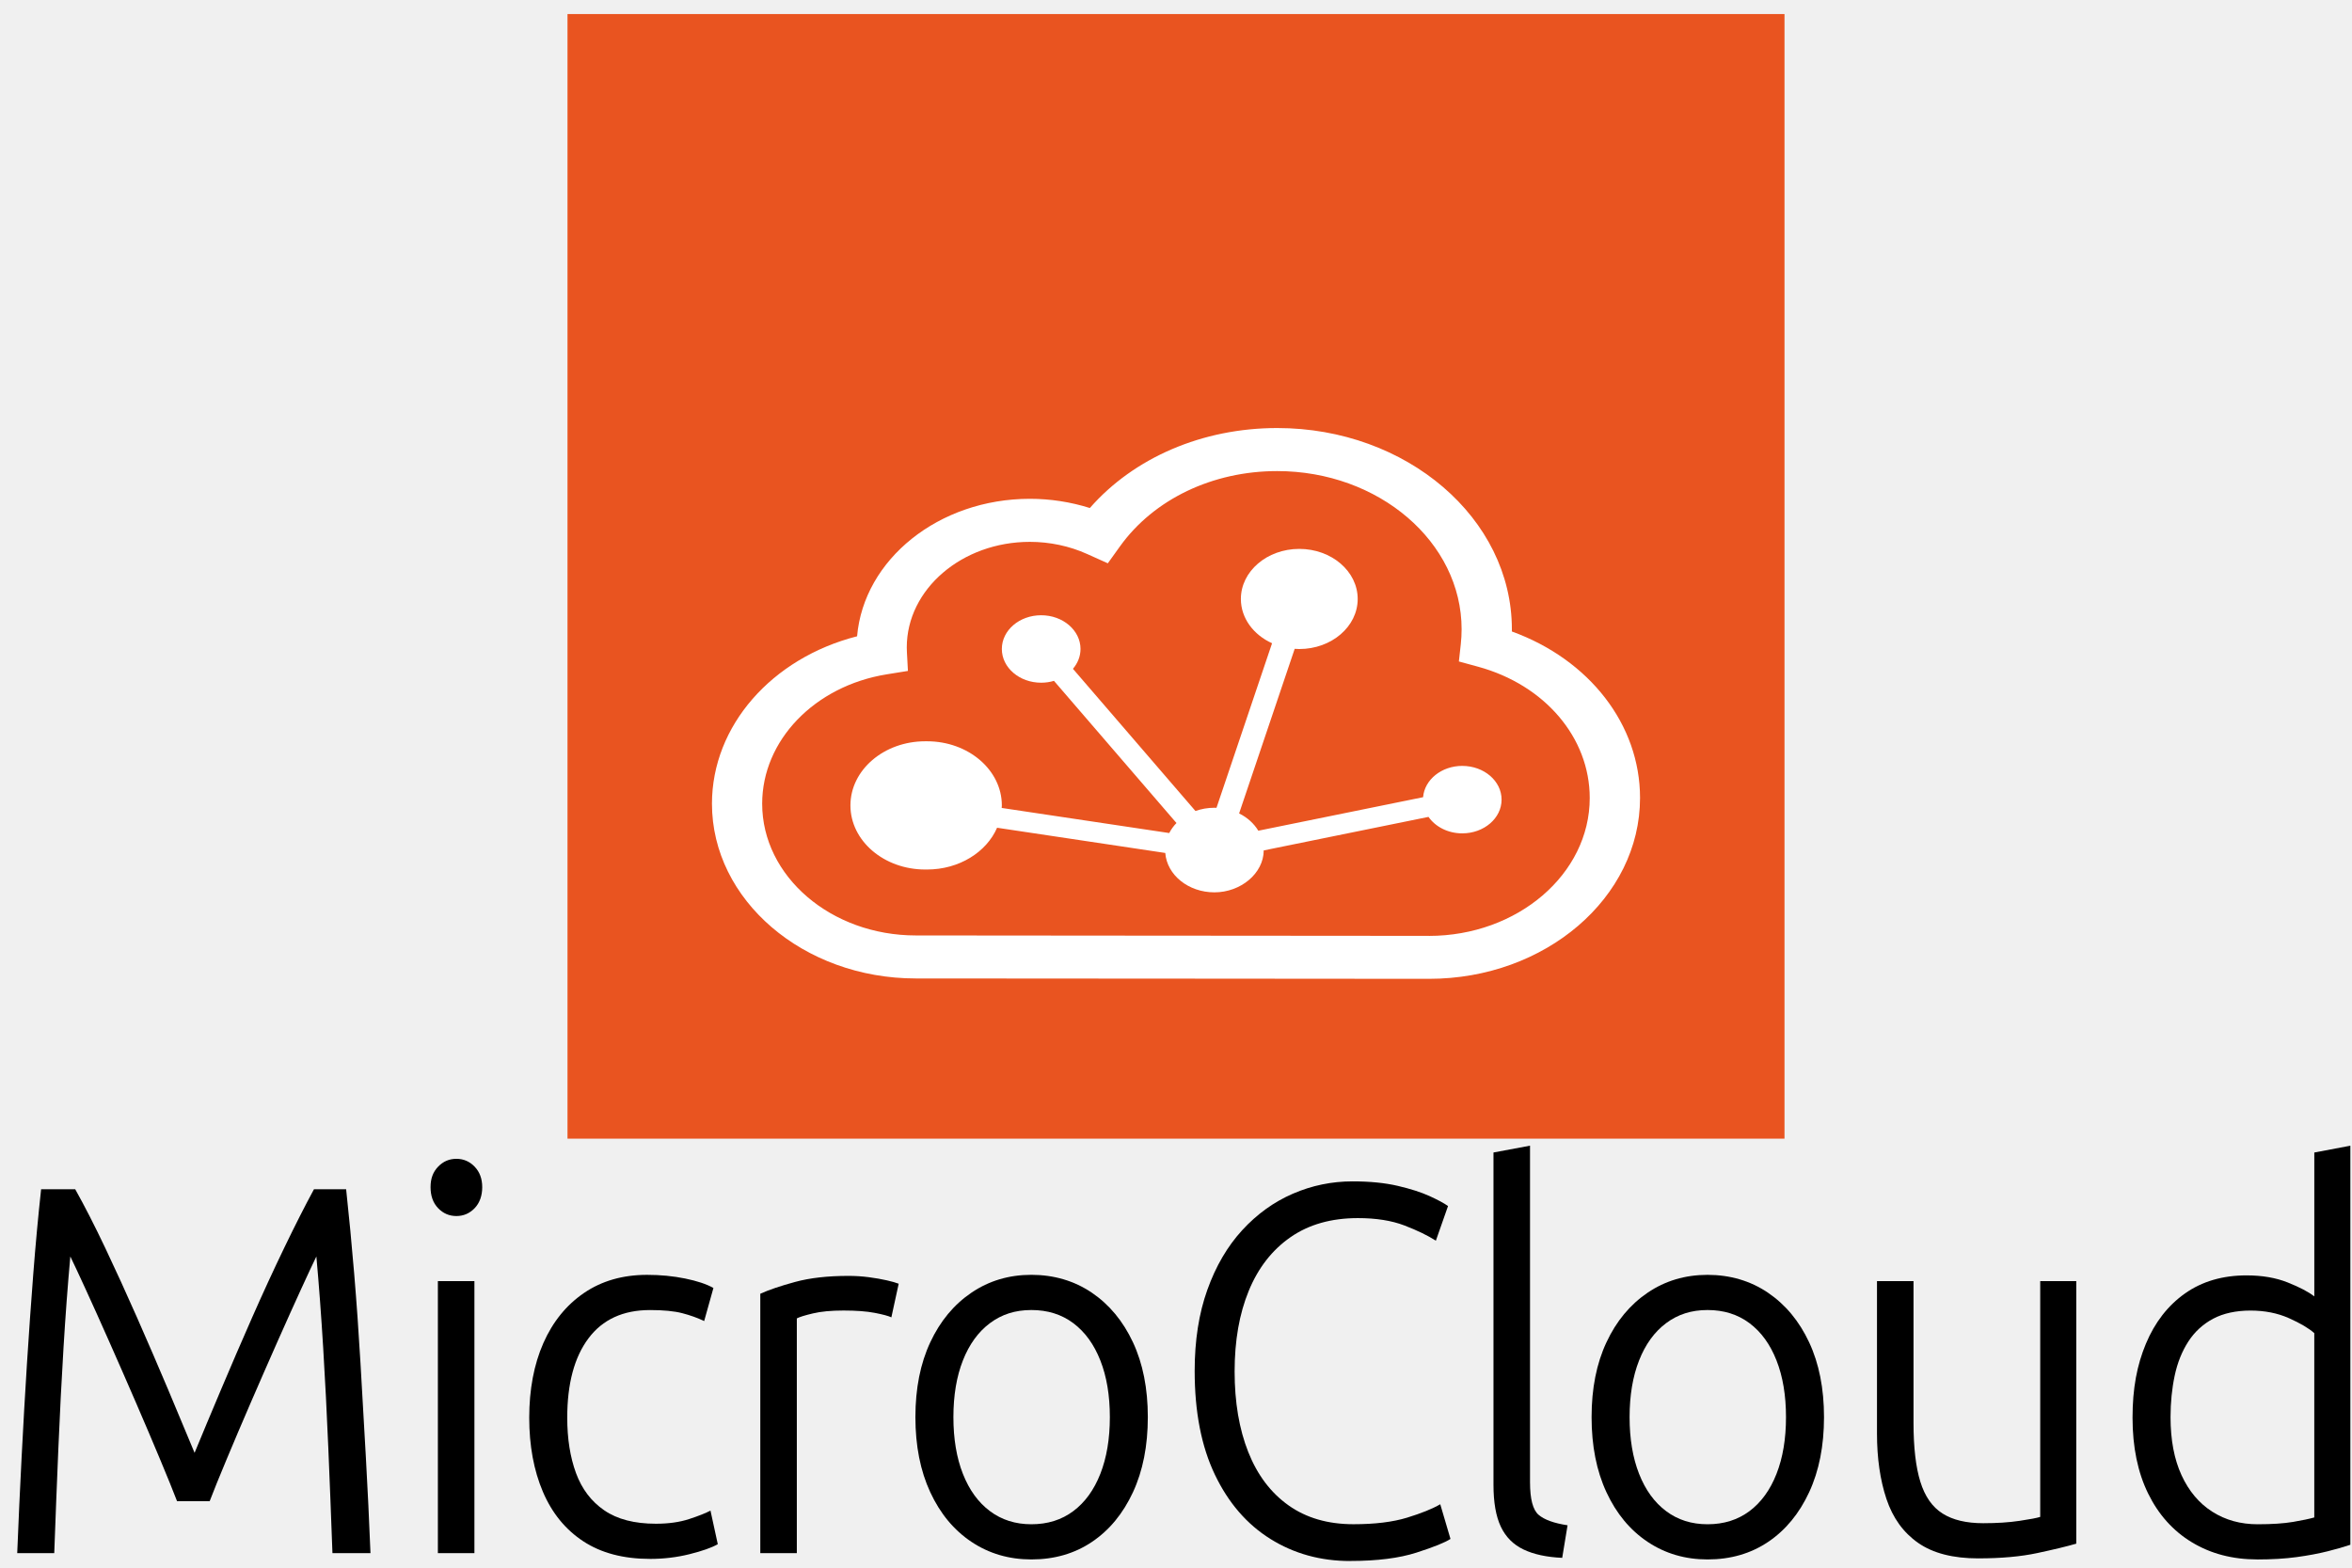
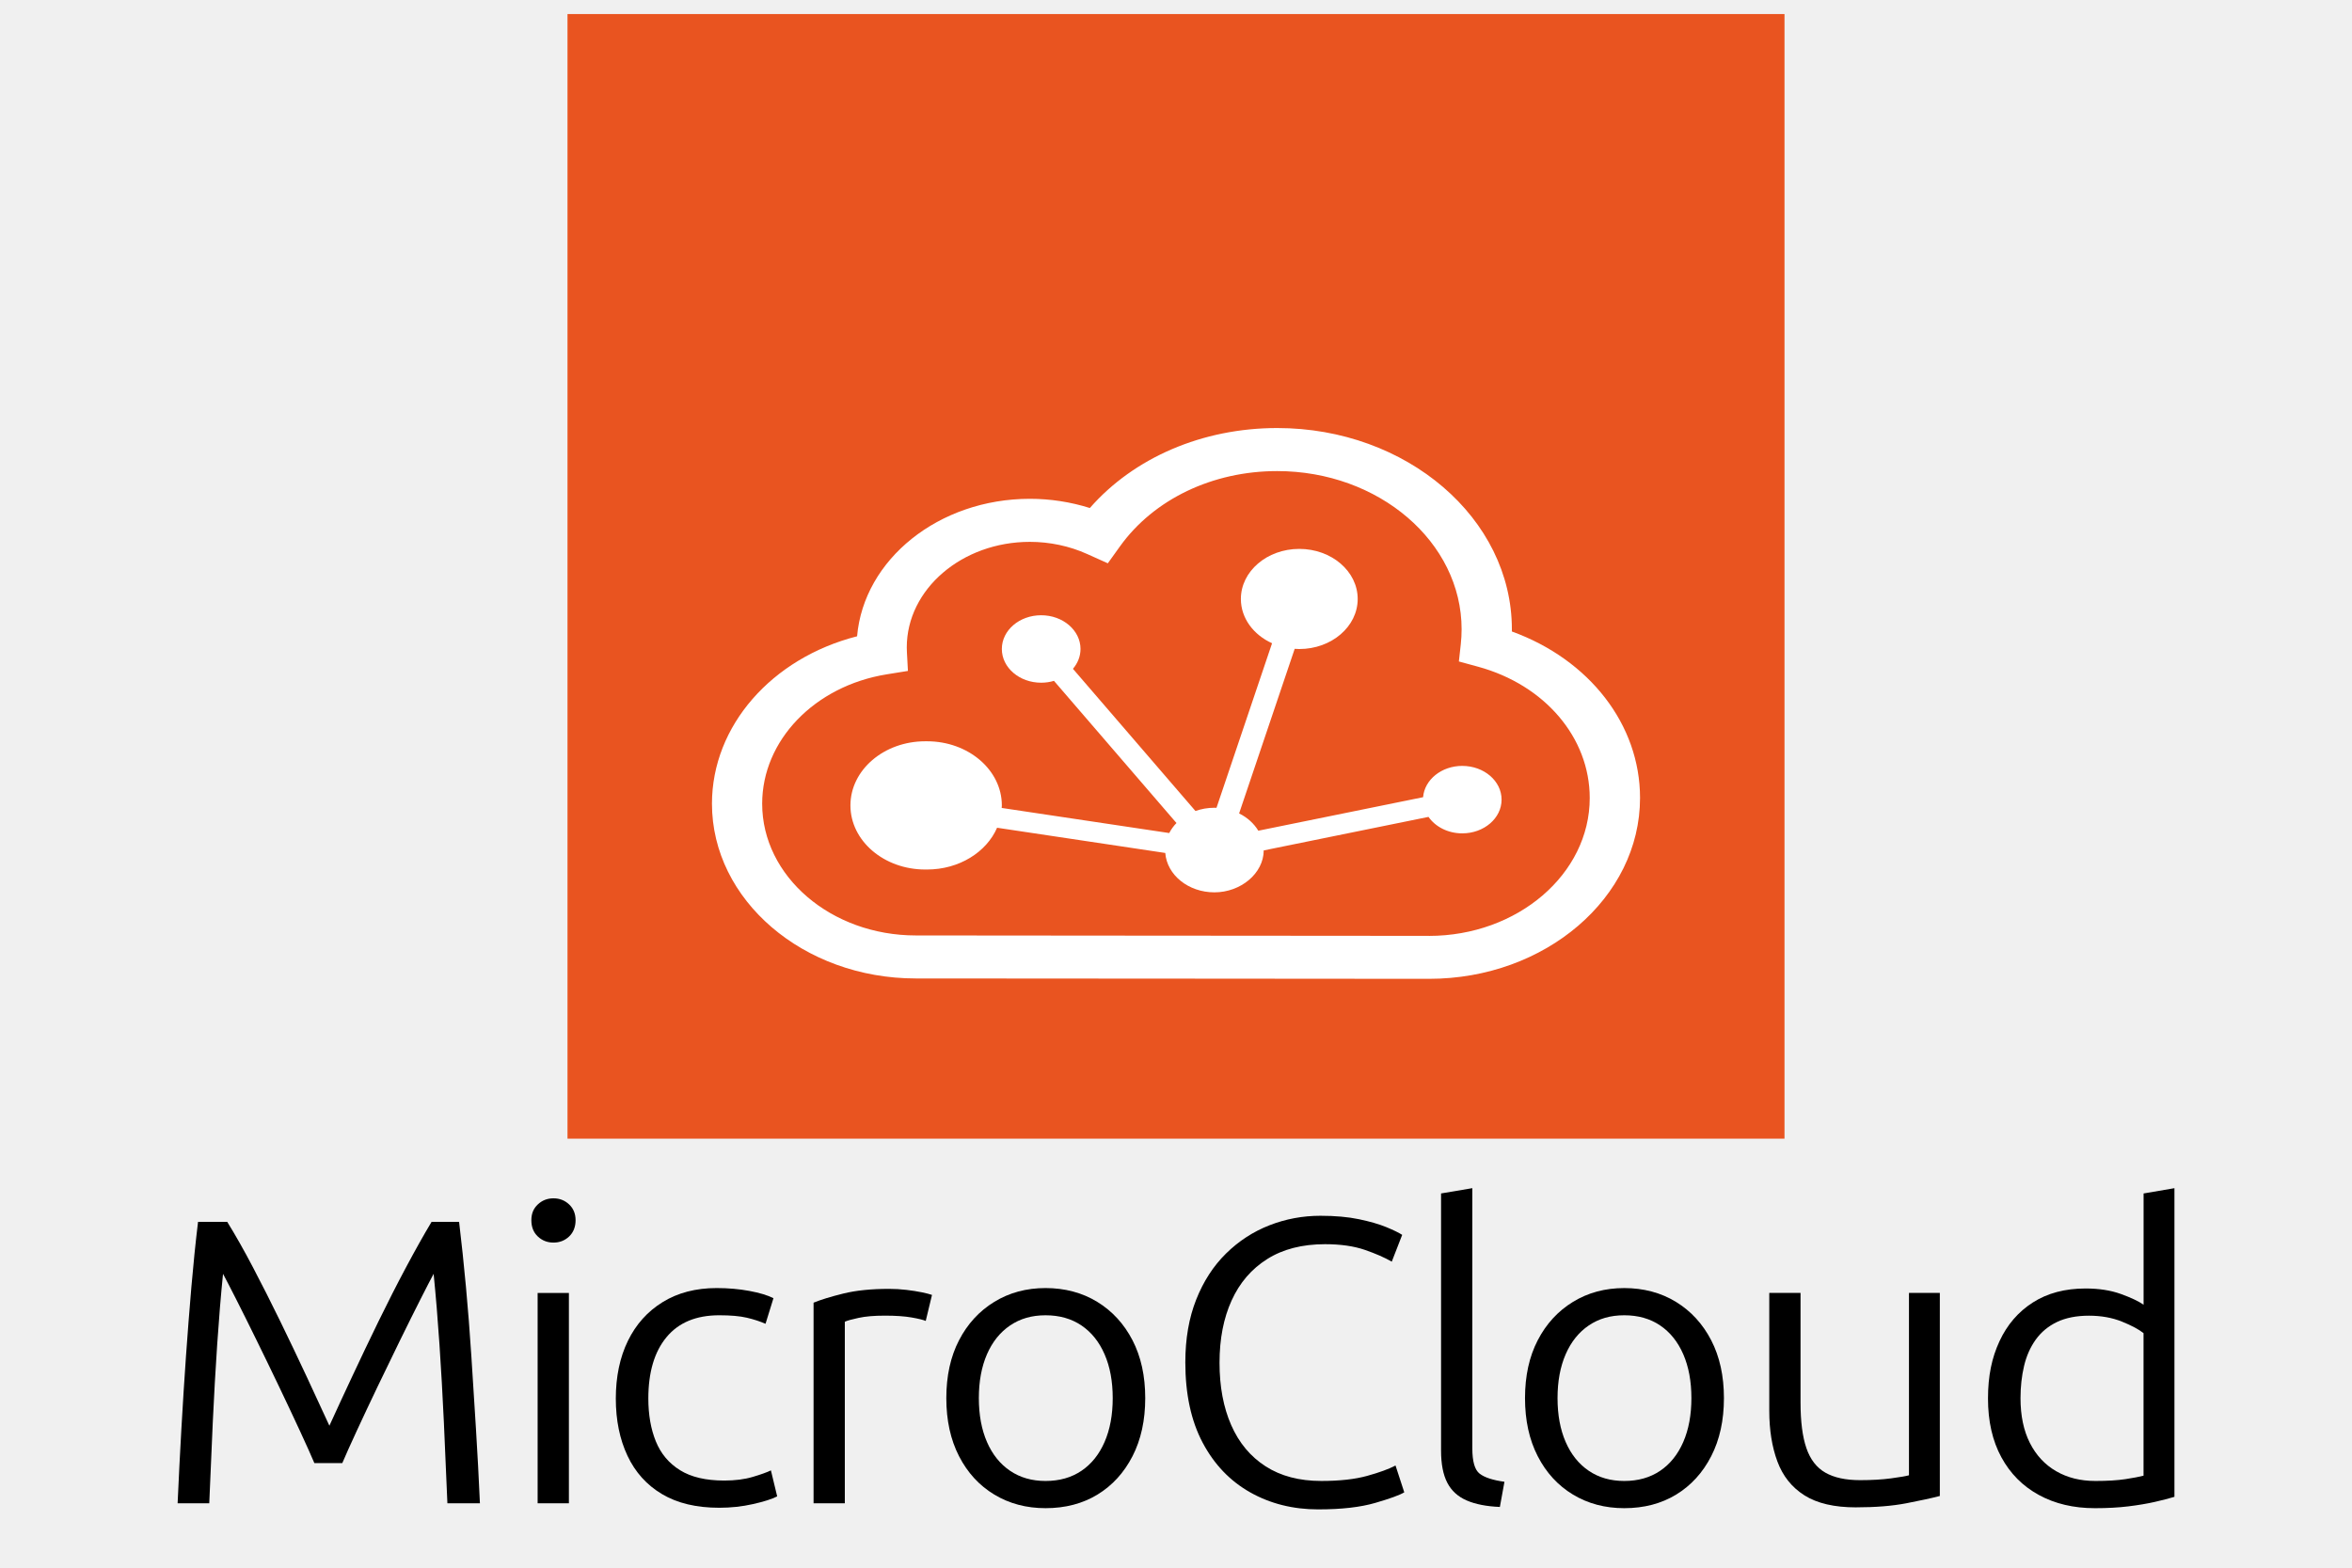
<svg xmlns="http://www.w3.org/2000/svg" id="Layer_1" viewBox="0 0 192 128" version="1.1" width="192" height="128">
  <defs id="defs78">
    <style id="style76">.cls-1{fill:none;}.cls-1,.cls-2,.cls-3,.cls-4{stroke-width:0px;}.cls-3{fill:#fff;}.cls-4{fill:#e95420;}</style>
  </defs>
-   <path class="cls-2" d="m 1.406,126.812 c 0.105,-2.629 0.225,-5.245 0.359,-7.845 0.133,-2.6 0.279,-5.152 0.437,-7.653 0.16,-2.501 0.332,-4.944 0.517,-7.332 0.185,-2.386 0.398,-4.679 0.637,-6.881 h 2.784 c 0.769,1.372 1.584,2.965 2.446,4.781 0.861,1.816 1.73,3.716 2.605,5.702 0.875,1.986 1.716,3.937 2.525,5.852 0.808,1.915 1.531,3.643 2.168,5.187 0.636,-1.544 1.359,-3.272 2.168,-5.187 0.809,-1.915 1.65,-3.866 2.525,-5.852 0.875,-1.986 1.75,-3.886 2.626,-5.702 0.875,-1.814 1.683,-3.409 2.427,-4.781 h 2.626 c 0.238,2.2 0.457,4.495 0.656,6.881 0.199,2.386 0.371,4.831 0.517,7.332 0.146,2.501 0.291,5.052 0.437,7.653 0.146,2.602 0.272,5.216 0.377,7.845 H 27.139 c -0.106,-2.916 -0.219,-5.78 -0.338,-8.596 -0.119,-2.815 -0.258,-5.537 -0.418,-8.167 -0.16,-2.629 -0.344,-5.116 -0.557,-7.46 -0.266,0.543 -0.683,1.436 -1.253,2.68 -0.57,1.244 -1.213,2.673 -1.929,4.288 -0.715,1.615 -1.439,3.265 -2.168,4.951 -0.73,1.687 -1.392,3.245 -1.988,4.673 -0.597,1.429 -1.054,2.558 -1.371,3.387 h -2.665 c -0.318,-0.829 -0.775,-1.957 -1.373,-3.387 -0.596,-1.429 -1.26,-2.987 -1.988,-4.673 -0.73,-1.686 -1.451,-3.336 -2.168,-4.951 -0.715,-1.615 -1.359,-3.044 -1.929,-4.288 -0.57,-1.244 -0.988,-2.136 -1.253,-2.68 -0.213,2.344 -0.398,4.831 -0.557,7.46 -0.16,2.629 -0.299,5.353 -0.418,8.167 -0.119,2.815 -0.232,5.68 -0.338,8.596 H 1.403 Z" id="path80" />
-   <path class="cls-2" d="m 37.256,99.288 c -0.584,0 -1.08,-0.214 -1.492,-0.643 -0.412,-0.429 -0.617,-1.001 -0.617,-1.714 0,-0.714 0.205,-1.244 0.617,-1.672 0.41,-0.429 0.908,-0.643 1.492,-0.643 0.584,0 1.08,0.214 1.492,0.643 0.41,0.429 0.617,0.985 0.617,1.672 0,0.687 -0.205,1.286 -0.617,1.714 -0.412,0.429 -0.908,0.643 -1.492,0.643 z m -1.511,27.524 v -22.209 h 2.983 v 22.209 z" id="path82" />
-   <path class="cls-2" d="m 53.067,127.282 c -2.175,0 -3.991,-0.478 -5.45,-1.436 -1.459,-0.957 -2.56,-2.308 -3.302,-4.052 -0.742,-1.743 -1.113,-3.758 -1.113,-6.044 0,-2.287 0.384,-4.344 1.154,-6.088 0.769,-1.743 1.876,-3.108 3.321,-4.094 1.445,-0.985 3.163,-1.478 5.151,-1.478 1.087,0 2.121,0.1 3.103,0.3 0.98,0.201 1.75,0.457 2.308,0.771 l -0.756,2.702 c -0.531,-0.256 -1.127,-0.471 -1.79,-0.643 -0.664,-0.172 -1.539,-0.256 -2.626,-0.256 -2.201,0 -3.878,0.771 -5.032,2.315 -1.154,1.544 -1.73,3.702 -1.73,6.473 0,1.714 0.238,3.223 0.715,4.522 0.478,1.301 1.246,2.315 2.308,3.044 1.06,0.729 2.466,1.093 4.216,1.093 1.035,0 1.943,-0.128 2.724,-0.386 0.781,-0.256 1.359,-0.486 1.73,-0.687 l 0.597,2.744 c -0.504,0.287 -1.273,0.557 -2.308,0.815 -1.035,0.258 -2.109,0.386 -3.222,0.386 z" id="path84" />
-   <path class="cls-2" d="m 62.065,126.812 v -21.179 c 0.689,-0.314 1.638,-0.636 2.845,-0.965 1.207,-0.329 2.658,-0.493 4.356,-0.493 0.557,0 1.107,0.035 1.65,0.106 0.543,0.071 1.035,0.157 1.472,0.256 0.437,0.101 0.762,0.192 0.974,0.278 l -0.597,2.744 c -0.238,-0.113 -0.69,-0.236 -1.353,-0.364 -0.664,-0.128 -1.511,-0.192 -2.546,-0.192 -1.035,0 -1.843,0.079 -2.507,0.236 -0.664,0.157 -1.101,0.294 -1.312,0.407 v 19.164 h -2.983 z" id="path86" />
-   <path class="cls-2" d="m 84.194,127.326 c -1.83,0 -3.46,-0.479 -4.893,-1.436 -1.433,-0.957 -2.552,-2.308 -3.361,-4.052 -0.809,-1.743 -1.213,-3.787 -1.213,-6.131 0,-2.344 0.404,-4.379 1.213,-6.109 0.808,-1.73 1.929,-3.08 3.361,-4.052 1.433,-0.972 3.062,-1.458 4.893,-1.458 1.83,0 3.501,0.486 4.932,1.458 1.433,0.972 2.552,2.322 3.361,4.052 0.808,1.73 1.213,3.766 1.213,6.109 0,2.342 -0.404,4.387 -1.213,6.131 -0.809,1.743 -1.923,3.095 -3.341,4.052 -1.418,0.957 -3.07,1.436 -4.952,1.436 z m 0,-2.872 c 1.326,0 2.466,-0.358 3.421,-1.072 0.955,-0.714 1.691,-1.73 2.208,-3.044 0.517,-1.315 0.777,-2.859 0.777,-4.63 0,-1.772 -0.258,-3.316 -0.777,-4.63 -0.517,-1.315 -1.253,-2.329 -2.208,-3.044 -0.955,-0.714 -2.095,-1.072 -3.421,-1.072 -1.326,0 -2.427,0.358 -3.382,1.072 -0.955,0.715 -1.691,1.73 -2.208,3.044 -0.517,1.315 -0.775,2.859 -0.775,4.63 0,1.772 0.258,3.316 0.775,4.63 0.517,1.315 1.253,2.33 2.208,3.044 0.955,0.715 2.081,1.072 3.382,1.072 z" id="path88" />
-   <path class="cls-2" d="m 110.212,127.455 c -2.413,0 -4.581,-0.601 -6.504,-1.801 -1.923,-1.2 -3.435,-2.951 -4.534,-5.251 -1.101,-2.3 -1.65,-5.123 -1.65,-8.468 0,-2.487 0.344,-4.695 1.035,-6.623 0.689,-1.929 1.638,-3.55 2.845,-4.867 1.207,-1.315 2.585,-2.308 4.136,-2.98 1.552,-0.672 3.175,-1.007 4.872,-1.007 1.406,0 2.632,0.121 3.679,0.364 1.047,0.243 1.915,0.521 2.605,0.835 0.689,0.316 1.193,0.586 1.511,0.815 l -0.994,2.83 c -0.664,-0.429 -1.519,-0.842 -2.566,-1.244 -1.047,-0.4 -2.314,-0.601 -3.798,-0.601 -2.175,0 -4.011,0.521 -5.509,1.564 -1.498,1.043 -2.632,2.501 -3.401,4.372 -0.77,1.873 -1.154,4.067 -1.154,6.581 0,2.514 0.371,4.71 1.113,6.581 0.742,1.873 1.836,3.323 3.282,4.352 1.445,1.029 3.216,1.544 5.311,1.544 1.75,0 3.208,-0.179 4.376,-0.537 1.166,-0.358 2.068,-0.722 2.705,-1.093 l 0.834,2.83 c -0.424,0.285 -1.346,0.658 -2.765,1.115 -1.418,0.457 -3.228,0.685 -5.43,0.685 z" id="path90" />
-   <path class="cls-2" d="m 127.526,127.196 c -1.273,-0.057 -2.327,-0.285 -3.163,-0.685 -0.834,-0.4 -1.451,-1.021 -1.849,-1.865 -0.398,-0.842 -0.597,-1.979 -0.597,-3.409 V 94.1 l 2.983,-0.557 v 27.48 c 0,1.372 0.232,2.258 0.697,2.658 0.463,0.4 1.252,0.687 2.367,0.857 l -0.437,2.658 z" id="path92" />
-   <g id="g1313" transform="matrix(0.156564,0,0,0.1687457,-47.72057,67.71521)">
-     <path class="cls-2" d="m 1195.12,353.26 c -11.69,0 -22.1,-2.84 -31.25,-8.51 -9.15,-5.67 -16.3,-13.68 -21.47,-24.01 -5.17,-10.33 -7.75,-22.44 -7.75,-36.33 0,-13.89 2.58,-25.95 7.75,-36.2 5.16,-10.25 12.32,-18.25 21.47,-24.01 9.15,-5.76 19.56,-8.64 31.25,-8.64 11.69,0 22.36,2.88 31.5,8.64 9.15,5.76 16.3,13.76 21.47,24.01 5.16,10.25 7.75,22.32 7.75,36.2 0,13.88 -2.58,26 -7.75,36.33 -5.17,10.33 -12.28,18.34 -21.34,24.01 -9.06,5.67 -19.61,8.51 -31.63,8.51 z m 0,-17.02 c 8.47,0 15.75,-2.12 21.85,-6.35 6.1,-4.23 10.8,-10.25 14.1,-18.04 3.3,-7.79 4.95,-16.94 4.95,-27.44 0,-10.5 -1.65,-19.65 -4.95,-27.44 -3.3,-7.79 -8,-13.8 -14.1,-18.04 -6.1,-4.23 -13.38,-6.35 -21.85,-6.35 -8.47,0 -15.5,2.12 -21.6,6.35 -6.1,4.24 -10.8,10.25 -14.1,18.04 -3.3,7.79 -4.95,16.94 -4.95,27.44 0,10.5 1.65,19.65 4.95,27.44 3.3,7.79 8,13.81 14.1,18.04 6.1,4.24 13.29,6.35 21.6,6.35 z" id="path94" />
+   <g id="g186" transform="translate(9.310345,2.51366)">
+     <path class="cls-2" d="m 5.189,120.229 c 0.09,-2.033 0.193,-4.056 0.307,-6.067 0.114,-2.011 0.239,-3.984 0.374,-5.919 0.137,-1.934 0.284,-3.824 0.442,-5.671 0.158,-1.845 0.34,-3.619 0.545,-5.322 h 2.382 c 0.658,1.061 1.356,2.293 2.093,3.697 0.737,1.404 1.481,2.874 2.23,4.41 0.749,1.536 1.469,3.045 2.161,4.526 0.691,1.481 1.31,2.818 1.856,4.012 0.544,-1.194 1.163,-2.531 1.856,-4.012 0.693,-1.481 1.412,-2.99 2.161,-4.526 0.749,-1.536 1.498,-3.006 2.247,-4.41 0.749,-1.403 1.44,-2.636 2.077,-3.697 h 2.247 c 0.204,1.702 0.391,3.477 0.561,5.322 0.17,1.845 0.318,3.737 0.442,5.671 0.125,1.934 0.249,3.907 0.374,5.919 0.125,2.012 0.233,4.034 0.323,6.067 H 27.212 c -0.091,-2.255 -0.188,-4.47 -0.289,-6.648 -0.102,-2.177 -0.221,-4.282 -0.358,-6.317 -0.137,-2.033 -0.295,-3.957 -0.477,-5.77 -0.228,0.42 -0.584,1.111 -1.072,2.073 -0.488,0.962 -1.038,2.067 -1.651,3.316 -0.612,1.249 -1.231,2.525 -1.856,3.829 -0.624,1.305 -1.191,2.51 -1.702,3.614 -0.511,1.105 -0.902,1.979 -1.174,2.619 h -2.281 c -0.272,-0.641 -0.663,-1.514 -1.175,-2.619 -0.511,-1.105 -1.079,-2.31 -1.702,-3.614 -0.624,-1.304 -1.242,-2.58 -1.856,-3.829 -0.612,-1.249 -1.163,-2.354 -1.651,-3.316 -0.488,-0.962 -0.845,-1.652 -1.072,-2.073 -0.182,1.813 -0.34,3.737 -0.477,5.77 -0.137,2.033 -0.256,4.14 -0.358,6.317 -0.102,2.177 -0.198,4.393 -0.289,6.648 H 5.186 Z" id="path80" />
+     <path class="cls-2" d="m 35.871,98.942 c -0.5,0 -0.925,-0.166 -1.277,-0.497 -0.352,-0.331 -0.528,-0.774 -0.528,-1.326 0,-0.552 0.176,-0.962 0.528,-1.293 0.351,-0.331 0.777,-0.497 1.277,-0.497 0.5,0 0.925,0.166 1.277,0.497 0.351,0.331 0.528,0.762 0.528,1.293 0,0.531 -0.176,0.994 -0.528,1.326 -0.352,0.332 -0.777,0.497 -1.277,0.497 z m -1.293,21.288 v -17.176 h 2.553 v 17.176 z" id="path82" />
+     <path class="cls-2" d="m 49.403,120.593 c -1.861,0 -3.415,-0.369 -4.664,-1.111 -1.249,-0.74 -2.191,-1.785 -2.826,-3.134 -0.635,-1.348 -0.953,-2.906 -0.953,-4.675 0,-1.768 0.328,-3.359 0.988,-4.709 0.658,-1.348 1.605,-2.404 2.842,-3.166 1.237,-0.762 2.707,-1.143 4.408,-1.143 0.93,0 1.816,0.077 2.656,0.232 0.839,0.155 1.498,0.354 1.975,0.596 l -0.647,2.089 c -0.454,-0.198 -0.965,-0.364 -1.532,-0.497 -0.568,-0.133 -1.317,-0.198 -2.247,-0.198 -1.884,0 -3.319,0.596 -4.307,1.791 -0.988,1.194 -1.481,2.863 -1.481,5.006 0,1.326 0.204,2.493 0.612,3.498 0.409,1.006 1.067,1.791 1.975,2.354 0.907,0.564 2.11,0.846 3.608,0.846 0.886,0 1.663,-0.099 2.331,-0.299 0.669,-0.198 1.163,-0.376 1.481,-0.531 l 0.511,2.122 c -0.431,0.222 -1.089,0.431 -1.975,0.63 -0.886,0.2 -1.805,0.299 -2.758,0.299 z" id="path84" />
+     <path class="cls-2" d="m 57.103,120.229 v -16.38 c 0.59,-0.243 1.402,-0.492 2.435,-0.747 1.033,-0.255 2.275,-0.381 3.728,-0.381 0.477,0 0.947,0.027 1.412,0.082 0.465,0.055 0.886,0.121 1.26,0.198 0.374,0.078 0.653,0.149 0.833,0.215 l -0.511,2.122 c -0.204,-0.087 -0.591,-0.183 -1.158,-0.282 -0.568,-0.099 -1.293,-0.149 -2.179,-0.149 -0.886,0 -1.577,0.061 -2.145,0.183 -0.568,0.121 -0.942,0.227 -1.123,0.315 V 120.228 H 57.103 Z" id="path86" />
+     <path class="cls-2" d="m 76.042,120.627 c -1.566,0 -2.961,-0.371 -4.187,-1.111 -1.226,-0.74 -2.184,-1.785 -2.877,-3.134 -0.693,-1.348 -1.038,-2.929 -1.038,-4.741 0,-1.813 0.346,-3.387 1.038,-4.724 0.691,-1.338 1.651,-2.382 2.877,-3.134 1.226,-0.752 2.621,-1.128 4.187,-1.128 1.566,0 2.996,0.376 4.221,1.128 1.226,0.752 2.184,1.796 2.877,3.134 0.691,1.338 1.038,2.913 1.038,4.724 0,1.811 -0.346,3.393 -1.038,4.741 -0.693,1.348 -1.645,2.394 -2.859,3.134 -1.214,0.74 -2.628,1.111 -4.238,1.111 z m 0,-2.221 c 1.135,0 2.11,-0.277 2.928,-0.829 0.817,-0.552 1.447,-1.338 1.889,-2.354 0.442,-1.017 0.665,-2.211 0.665,-3.581 0,-1.37 -0.221,-2.565 -0.665,-3.581 -0.442,-1.017 -1.072,-1.801 -1.889,-2.354 -0.817,-0.552 -1.793,-0.829 -2.928,-0.829 -1.135,0 -2.077,0.277 -2.894,0.829 -0.817,0.553 -1.447,1.338 -1.889,2.354 -0.442,1.017 -0.663,2.211 -0.663,3.581 0,1.37 0.221,2.565 0.663,3.581 0.442,1.017 1.072,1.802 1.889,2.354 0.817,0.553 1.781,0.829 2.894,0.829 z" id="path88" />
+     <path class="cls-2" d="m 98.309,120.727 c -2.065,0 -3.921,-0.465 -5.566,-1.393 -1.645,-0.928 -2.94,-2.283 -3.88,-4.061 -0.942,-1.779 -1.412,-3.962 -1.412,-6.549 0,-1.924 0.295,-3.631 0.886,-5.123 0.59,-1.492 1.402,-2.746 2.435,-3.764 1.033,-1.017 2.212,-1.785 3.54,-2.305 1.328,-0.519 2.717,-0.779 4.17,-0.779 1.203,0 2.252,0.094 3.149,0.282 0.896,0.188 1.639,0.403 2.23,0.646 0.59,0.244 1.021,0.453 1.293,0.63 l -0.851,2.189 c -0.568,-0.332 -1.3,-0.651 -2.196,-0.962 -0.896,-0.309 -1.98,-0.465 -3.251,-0.465 -1.861,0 -3.433,0.403 -4.715,1.21 -1.282,0.807 -2.252,1.934 -2.91,3.382 -0.659,1.449 -0.988,3.145 -0.988,5.09 0,1.945 0.318,3.643 0.953,5.09 0.635,1.449 1.572,2.57 2.809,3.366 1.237,0.796 2.752,1.194 4.545,1.194 1.498,0 2.746,-0.138 3.745,-0.415 0.998,-0.277 1.77,-0.559 2.315,-0.846 l 0.714,2.189 c -0.363,0.221 -1.152,0.509 -2.366,0.863 -1.214,0.354 -2.763,0.53 -4.647,0.53 z" id="path90" />
+     <path class="cls-2" d="m 113.127,120.527 c -1.089,-0.044 -1.991,-0.221 -2.707,-0.53 -0.714,-0.309 -1.242,-0.79 -1.582,-1.442 -0.34,-0.651 -0.511,-1.531 -0.511,-2.636 V 94.93 l 2.553,-0.431 v 21.254 c 0,1.061 0.198,1.746 0.596,2.056 0.397,0.309 1.072,0.531 2.026,0.663 l -0.374,2.056 z" id="path92" />
+     <g id="g1313" transform="matrix(0.1339936,0,0,0.1305105,-36.85582,74.52323)">
+       <path class="cls-2" d="m 1195.12,353.26 c -11.69,0 -22.1,-2.84 -31.25,-8.51 -9.15,-5.67 -16.3,-13.68 -21.47,-24.01 -5.17,-10.33 -7.75,-22.44 -7.75,-36.33 0,-13.89 2.58,-25.95 7.75,-36.2 5.16,-10.25 12.32,-18.25 21.47,-24.01 9.15,-5.76 19.56,-8.64 31.25,-8.64 11.69,0 22.36,2.88 31.5,8.64 9.15,5.76 16.3,13.76 21.47,24.01 5.16,10.25 7.75,22.32 7.75,36.2 0,13.88 -2.58,26 -7.75,36.33 -5.17,10.33 -12.28,18.34 -21.34,24.01 -9.06,5.67 -19.61,8.51 -31.63,8.51 z m 0,-17.02 c 8.47,0 15.75,-2.12 21.85,-6.35 6.1,-4.23 10.8,-10.25 14.1,-18.04 3.3,-7.79 4.95,-16.94 4.95,-27.44 0,-10.5 -1.65,-19.65 -4.95,-27.44 -3.3,-7.79 -8,-13.8 -14.1,-18.04 -6.1,-4.23 -13.38,-6.35 -21.85,-6.35 -8.47,0 -15.5,2.12 -21.6,6.35 -6.1,4.24 -10.8,10.25 -14.1,18.04 -3.3,7.79 -4.95,16.94 -4.95,27.44 0,10.5 1.65,19.65 4.95,27.44 3.3,7.79 8,13.81 14.1,18.04 6.1,4.24 13.29,6.35 21.6,6.35 z" id="path94" />
+     </g>
+     <g id="g1316" transform="matrix(0.1339936,0,0,0.1305105,-36.85582,74.52323)">
+       <path class="cls-2" d="m 1336.3,352.75 c -13.21,0 -23.67,-2.5 -31.38,-7.5 -7.71,-4.99 -13.21,-12.07 -16.51,-21.21 -3.3,-9.15 -4.95,-19.73 -4.95,-31.76 V 218.6 h 19.05 v 68.6 c 0,11.86 1.18,21.34 3.56,28.46 2.37,7.11 6.22,12.24 11.56,15.37 5.34,3.14 12.41,4.7 21.21,4.7 7.11,0 13.42,-0.38 18.93,-1.14 5.5,-0.76 9.1,-1.4 10.8,-1.91 V 218.6 h 18.8 v 127.03 c -5.08,1.36 -11.9,2.88 -20.45,4.57 -8.56,1.69 -18.76,2.54 -30.62,2.54 z" id="path96" />
+     </g>
+     <path class="cls-2" d="m 161.689,120.627 c -1.725,0 -3.245,-0.359 -4.561,-1.078 -1.317,-0.718 -2.338,-1.746 -3.064,-3.084 -0.726,-1.338 -1.089,-2.935 -1.089,-4.791 0,-1.856 0.312,-3.327 0.937,-4.675 0.624,-1.348 1.532,-2.404 2.724,-3.166 1.191,-0.762 2.626,-1.143 4.307,-1.143 1.089,0 2.047,0.149 2.877,0.448 0.828,0.299 1.447,0.591 1.856,0.878 v -9.085 l 2.519,-0.431 v 25.2 c -0.431,0.133 -0.965,0.271 -1.6,0.415 -0.635,0.144 -1.356,0.265 -2.161,0.364 -0.805,0.099 -1.719,0.149 -2.74,0.149 z m 0.034,-2.221 c 0.998,0 1.821,-0.05 2.468,-0.149 0.647,-0.099 1.14,-0.193 1.481,-0.282 v -11.639 c -0.386,-0.309 -0.975,-0.624 -1.77,-0.945 -0.795,-0.32 -1.691,-0.48 -2.689,-0.48 -0.998,0 -1.889,0.171 -2.605,0.514 -0.714,0.343 -1.293,0.824 -1.737,1.442 -0.442,0.619 -0.761,1.338 -0.953,2.155 -0.193,0.818 -0.289,1.691 -0.289,2.619 0,1.437 0.256,2.658 0.766,3.663 0.511,1.006 1.226,1.774 2.145,2.305 0.919,0.531 1.98,0.796 3.182,0.796 z" id="path98" />
  </g>
-   <g id="g1316" transform="matrix(0.156564,0,0,0.1687457,-47.72057,67.71521)">
-     <path class="cls-2" d="m 1336.3,352.75 c -13.21,0 -23.67,-2.5 -31.38,-7.5 -7.71,-4.99 -13.21,-12.07 -16.51,-21.21 -3.3,-9.15 -4.95,-19.73 -4.95,-31.76 V 218.6 h 19.05 v 68.6 c 0,11.86 1.18,21.34 3.56,28.46 2.37,7.11 6.22,12.24 11.56,15.37 5.34,3.14 12.41,4.7 21.21,4.7 7.11,0 13.42,-0.38 18.93,-1.14 5.5,-0.76 9.1,-1.4 10.8,-1.91 V 218.6 h 18.8 v 127.03 c -5.08,1.36 -11.9,2.88 -20.45,4.57 -8.56,1.69 -18.76,2.54 -30.62,2.54 z" id="path96" />
-   </g>
-   <path class="cls-2" d="m 184.268,127.326 c -2.015,0 -3.792,-0.464 -5.329,-1.394 -1.539,-0.928 -2.732,-2.258 -3.581,-3.987 -0.849,-1.73 -1.273,-3.795 -1.273,-6.195 0,-2.4 0.365,-4.301 1.094,-6.044 0.73,-1.743 1.79,-3.108 3.183,-4.094 1.392,-0.985 3.069,-1.478 5.032,-1.478 1.273,0 2.392,0.192 3.361,0.579 0.968,0.386 1.691,0.764 2.168,1.136 V 94.102 l 2.943,-0.557 v 32.583 c -0.504,0.172 -1.127,0.351 -1.869,0.537 -0.742,0.186 -1.584,0.343 -2.525,0.471 -0.941,0.128 -2.009,0.192 -3.202,0.192 z m 0.039,-2.872 c 1.166,0 2.128,-0.064 2.884,-0.192 0.756,-0.128 1.332,-0.25 1.73,-0.364 v -15.049 c -0.451,-0.4 -1.14,-0.807 -2.068,-1.222 -0.928,-0.413 -1.976,-0.621 -3.142,-0.621 -1.166,0 -2.208,0.221 -3.044,0.665 -0.834,0.444 -1.511,1.065 -2.029,1.865 -0.517,0.8 -0.889,1.73 -1.113,2.786 -0.225,1.058 -0.338,2.187 -0.338,3.387 0,1.858 0.299,3.437 0.896,4.737 0.597,1.301 1.433,2.293 2.507,2.98 1.074,0.687 2.314,1.029 3.718,1.029 z" id="path98" />
-   <g id="g1319" transform="matrix(0.3911282,0,0,0.2295588,46.32672,1.147056)">
-     <rect class="cls-4" width="254" height="400" id="rect100" x="0" y="0" />
-   </g>
-   <rect class="cls-1" x="58.145" y="19.289" width="75.711" height="64.921" id="rect102" />
-   <path class="cls-3" d="m 119.37,62.534 c -1.694,0 -3.082,1.127 -3.199,2.556 l -13.451,2.737 c -0.356,-0.59 -0.9,-1.083 -1.568,-1.412 l 4.537,-13.439 c 0.125,0.007 0.246,0.017 0.375,0.017 2.632,0 4.768,-1.831 4.768,-4.088 0,-2.257 -2.136,-4.088 -4.768,-4.088 -2.632,0 -4.768,1.831 -4.768,4.088 0,1.57 1.033,2.931 2.546,3.615 l -4.537,13.439 c -0.055,0 -0.11,-0.007 -0.164,-0.007 -0.551,0 -1.072,0.094 -1.553,0.265 L 87.587,54.608 c 0.387,-0.456 0.618,-1.013 0.618,-1.62 0,-1.519 -1.435,-2.754 -3.211,-2.754 -1.776,0 -3.211,1.231 -3.211,2.754 0,1.523 1.435,2.754 3.211,2.754 0.368,0 0.716,-0.054 1.044,-0.151 L 96.039,67.199 c -0.239,0.245 -0.438,0.52 -0.591,0.818 L 81.771,65.968 c 0,-0.07 0.012,-0.138 0.012,-0.208 0,-2.891 -2.734,-5.235 -6.106,-5.235 -0.023,0 -0.051,0 -0.074,0 -0.023,0 -0.051,0 -0.074,0 -3.372,0 -6.106,2.344 -6.106,5.235 0,2.891 2.734,5.235 6.106,5.235 0.023,0 0.051,0 0.074,0 0.023,0 0.051,0 0.074,0 2.624,0 4.854,-1.422 5.718,-3.411 l 13.729,2.059 c 0.141,1.798 1.881,3.216 4.013,3.216 2.132,0 4.009,-1.529 4.025,-3.424 l 13.451,-2.737 c 0.559,0.805 1.584,1.345 2.754,1.345 1.772,0 3.211,-1.231 3.211,-2.754 0,-1.523 -1.435,-2.754 -3.211,-2.754 z" id="path104" />
-   <g id="g1322" transform="matrix(0.3911282,0,0,0.3353859,46.31498,-37.51848)">
-     <path class="cls-3" d="m 197.13,265.61 c 0,-0.19 0,-0.37 0,-0.56 0,-27.01 -21.97,-48.98 -48.98,-48.98 -15.58,0 -29.89,7.2 -39.1,19.47 -4,-1.47 -8.25,-2.24 -12.51,-2.24 -19.04,0 -34.68,14.78 -36.07,33.47 -17.79,5.29 -30.29,21.79 -30.29,40.76 0,23.46 19.08,42.54 42.54,42.54 8.48,0 29.3,0.02 50.68,0.04 h 1.79 c 22.52,0.03 45.31,0.05 54.65,0.05 24.29,0 44.04,-19.76 44.04,-44.04 0,-17.88 -10.59,-33.68 -26.75,-40.52 z m -17.29,74.09 c -9.33,0 -32.12,-0.02 -54.63,-0.05 h -1.79 c -21.39,-0.02 -42.22,-0.05 -50.69,-0.05 -17.68,0 -32.07,-14.38 -32.07,-32.07 0,-15.4 10.92,-28.64 25.96,-31.49 l 4.46,-0.84 -0.21,-4.54 c -0.02,-0.4 -0.03,-0.8 -0.03,-1.19 0,-14.17 11.53,-25.69 25.69,-25.69 4.14,0 8.27,1.02 11.94,2.95 l 4.33,2.27 2.56,-4.16 c 7.06,-11.45 19.31,-18.29 32.78,-18.29 21.23,0 38.5,17.27 38.5,38.51 0,1.21 -0.06,2.43 -0.17,3.63 l -0.4,4.21 4.02,1.28 c 13.93,4.44 23.29,17.28 23.29,31.96 0,18.51 -15.06,33.57 -33.57,33.57 z" id="path106" />
+   <g id="g194">
+     <g id="g1319" transform="matrix(0.3911282,0,0,0.2295588,46.32672,1.147056)">
+       <rect class="cls-4" width="254" height="400" id="rect100" x="0" y="0" />
+     </g>
+     <rect class="cls-1" x="58.145" y="19.289" width="75.711" height="64.921" id="rect102" />
+     <path class="cls-3" d="m 119.37,62.534 c -1.694,0 -3.082,1.127 -3.199,2.556 l -13.451,2.737 c -0.356,-0.59 -0.9,-1.083 -1.568,-1.412 l 4.537,-13.439 c 0.125,0.007 0.246,0.017 0.375,0.017 2.632,0 4.768,-1.831 4.768,-4.088 0,-2.257 -2.136,-4.088 -4.768,-4.088 -2.632,0 -4.768,1.831 -4.768,4.088 0,1.57 1.033,2.931 2.546,3.615 l -4.537,13.439 c -0.055,0 -0.11,-0.007 -0.164,-0.007 -0.551,0 -1.072,0.094 -1.553,0.265 L 87.587,54.608 c 0.387,-0.456 0.618,-1.013 0.618,-1.62 0,-1.519 -1.435,-2.754 -3.211,-2.754 -1.776,0 -3.211,1.231 -3.211,2.754 0,1.523 1.435,2.754 3.211,2.754 0.368,0 0.716,-0.054 1.044,-0.151 L 96.039,67.199 c -0.239,0.245 -0.438,0.52 -0.591,0.818 L 81.771,65.968 c 0,-0.07 0.012,-0.138 0.012,-0.208 0,-2.891 -2.734,-5.235 -6.106,-5.235 -0.023,0 -0.051,0 -0.074,0 -0.023,0 -0.051,0 -0.074,0 -3.372,0 -6.106,2.344 -6.106,5.235 0,2.891 2.734,5.235 6.106,5.235 0.023,0 0.051,0 0.074,0 0.023,0 0.051,0 0.074,0 2.624,0 4.854,-1.422 5.718,-3.411 l 13.729,2.059 c 0.141,1.798 1.881,3.216 4.013,3.216 2.132,0 4.009,-1.529 4.025,-3.424 l 13.451,-2.737 c 0.559,0.805 1.584,1.345 2.754,1.345 1.772,0 3.211,-1.231 3.211,-2.754 0,-1.523 -1.435,-2.754 -3.211,-2.754 z" id="path104" />
+     <g id="g1322" transform="matrix(0.3911282,0,0,0.3353859,46.31498,-37.51848)">
+       <path class="cls-3" d="m 197.13,265.61 c 0,-0.19 0,-0.37 0,-0.56 0,-27.01 -21.97,-48.98 -48.98,-48.98 -15.58,0 -29.89,7.2 -39.1,19.47 -4,-1.47 -8.25,-2.24 -12.51,-2.24 -19.04,0 -34.68,14.78 -36.07,33.47 -17.79,5.29 -30.29,21.79 -30.29,40.76 0,23.46 19.08,42.54 42.54,42.54 8.48,0 29.3,0.02 50.68,0.04 h 1.79 c 22.52,0.03 45.31,0.05 54.65,0.05 24.29,0 44.04,-19.76 44.04,-44.04 0,-17.88 -10.59,-33.68 -26.75,-40.52 z m -17.29,74.09 c -9.33,0 -32.12,-0.02 -54.63,-0.05 h -1.79 c -21.39,-0.02 -42.22,-0.05 -50.69,-0.05 -17.68,0 -32.07,-14.38 -32.07,-32.07 0,-15.4 10.92,-28.64 25.96,-31.49 l 4.46,-0.84 -0.21,-4.54 c -0.02,-0.4 -0.03,-0.8 -0.03,-1.19 0,-14.17 11.53,-25.69 25.69,-25.69 4.14,0 8.27,1.02 11.94,2.95 l 4.33,2.27 2.56,-4.16 c 7.06,-11.45 19.31,-18.29 32.78,-18.29 21.23,0 38.5,17.27 38.5,38.51 0,1.21 -0.06,2.43 -0.17,3.63 l -0.4,4.21 4.02,1.28 c 13.93,4.44 23.29,17.28 23.29,31.96 0,18.51 -15.06,33.57 -33.57,33.57 z" id="path106" />
+     </g>
  </g>
</svg>
